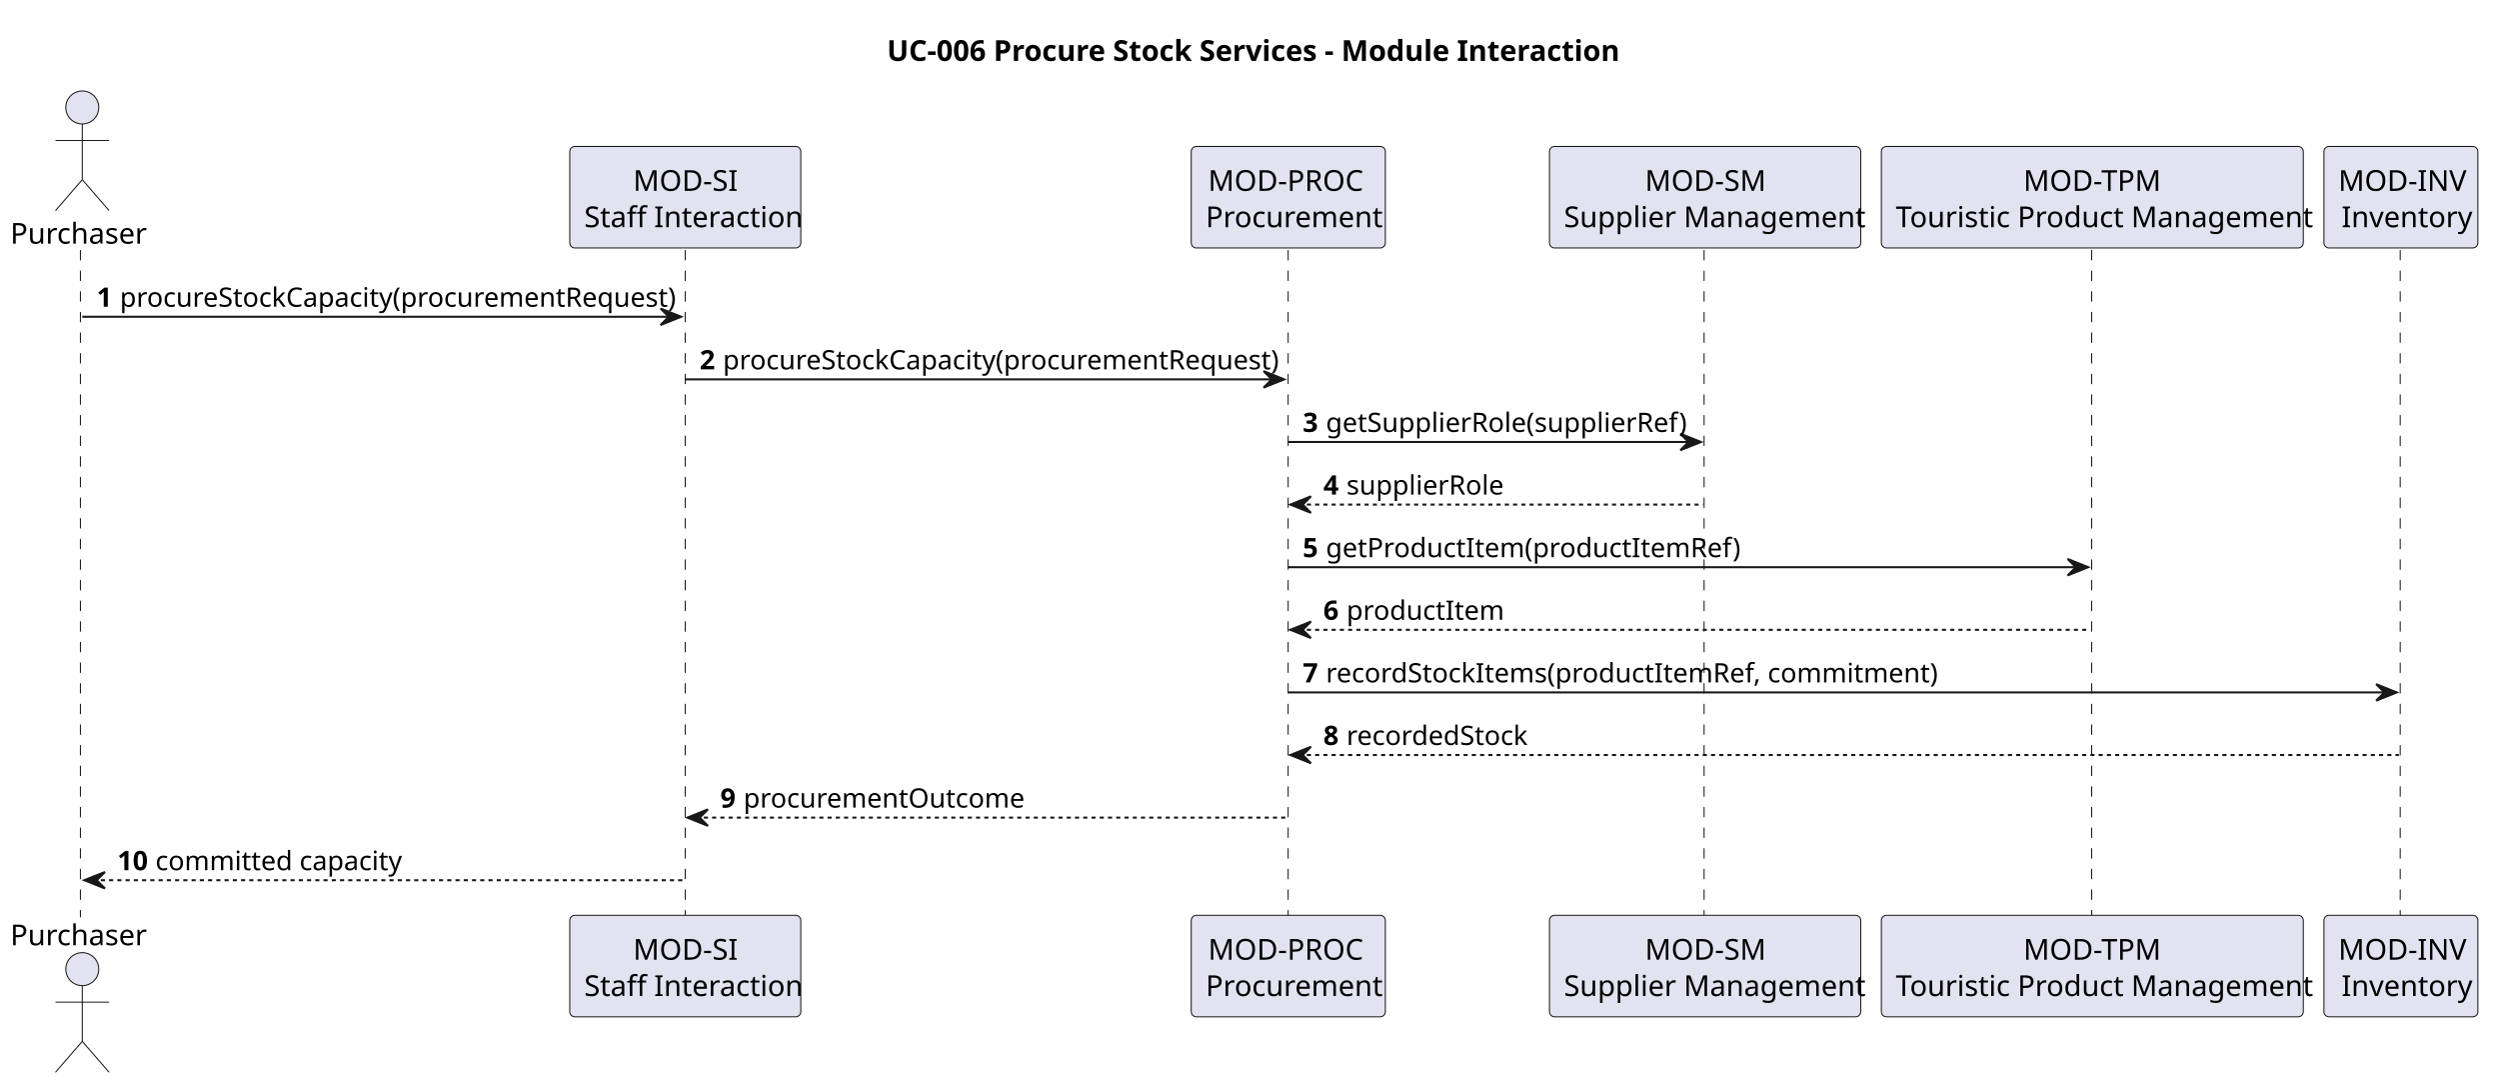
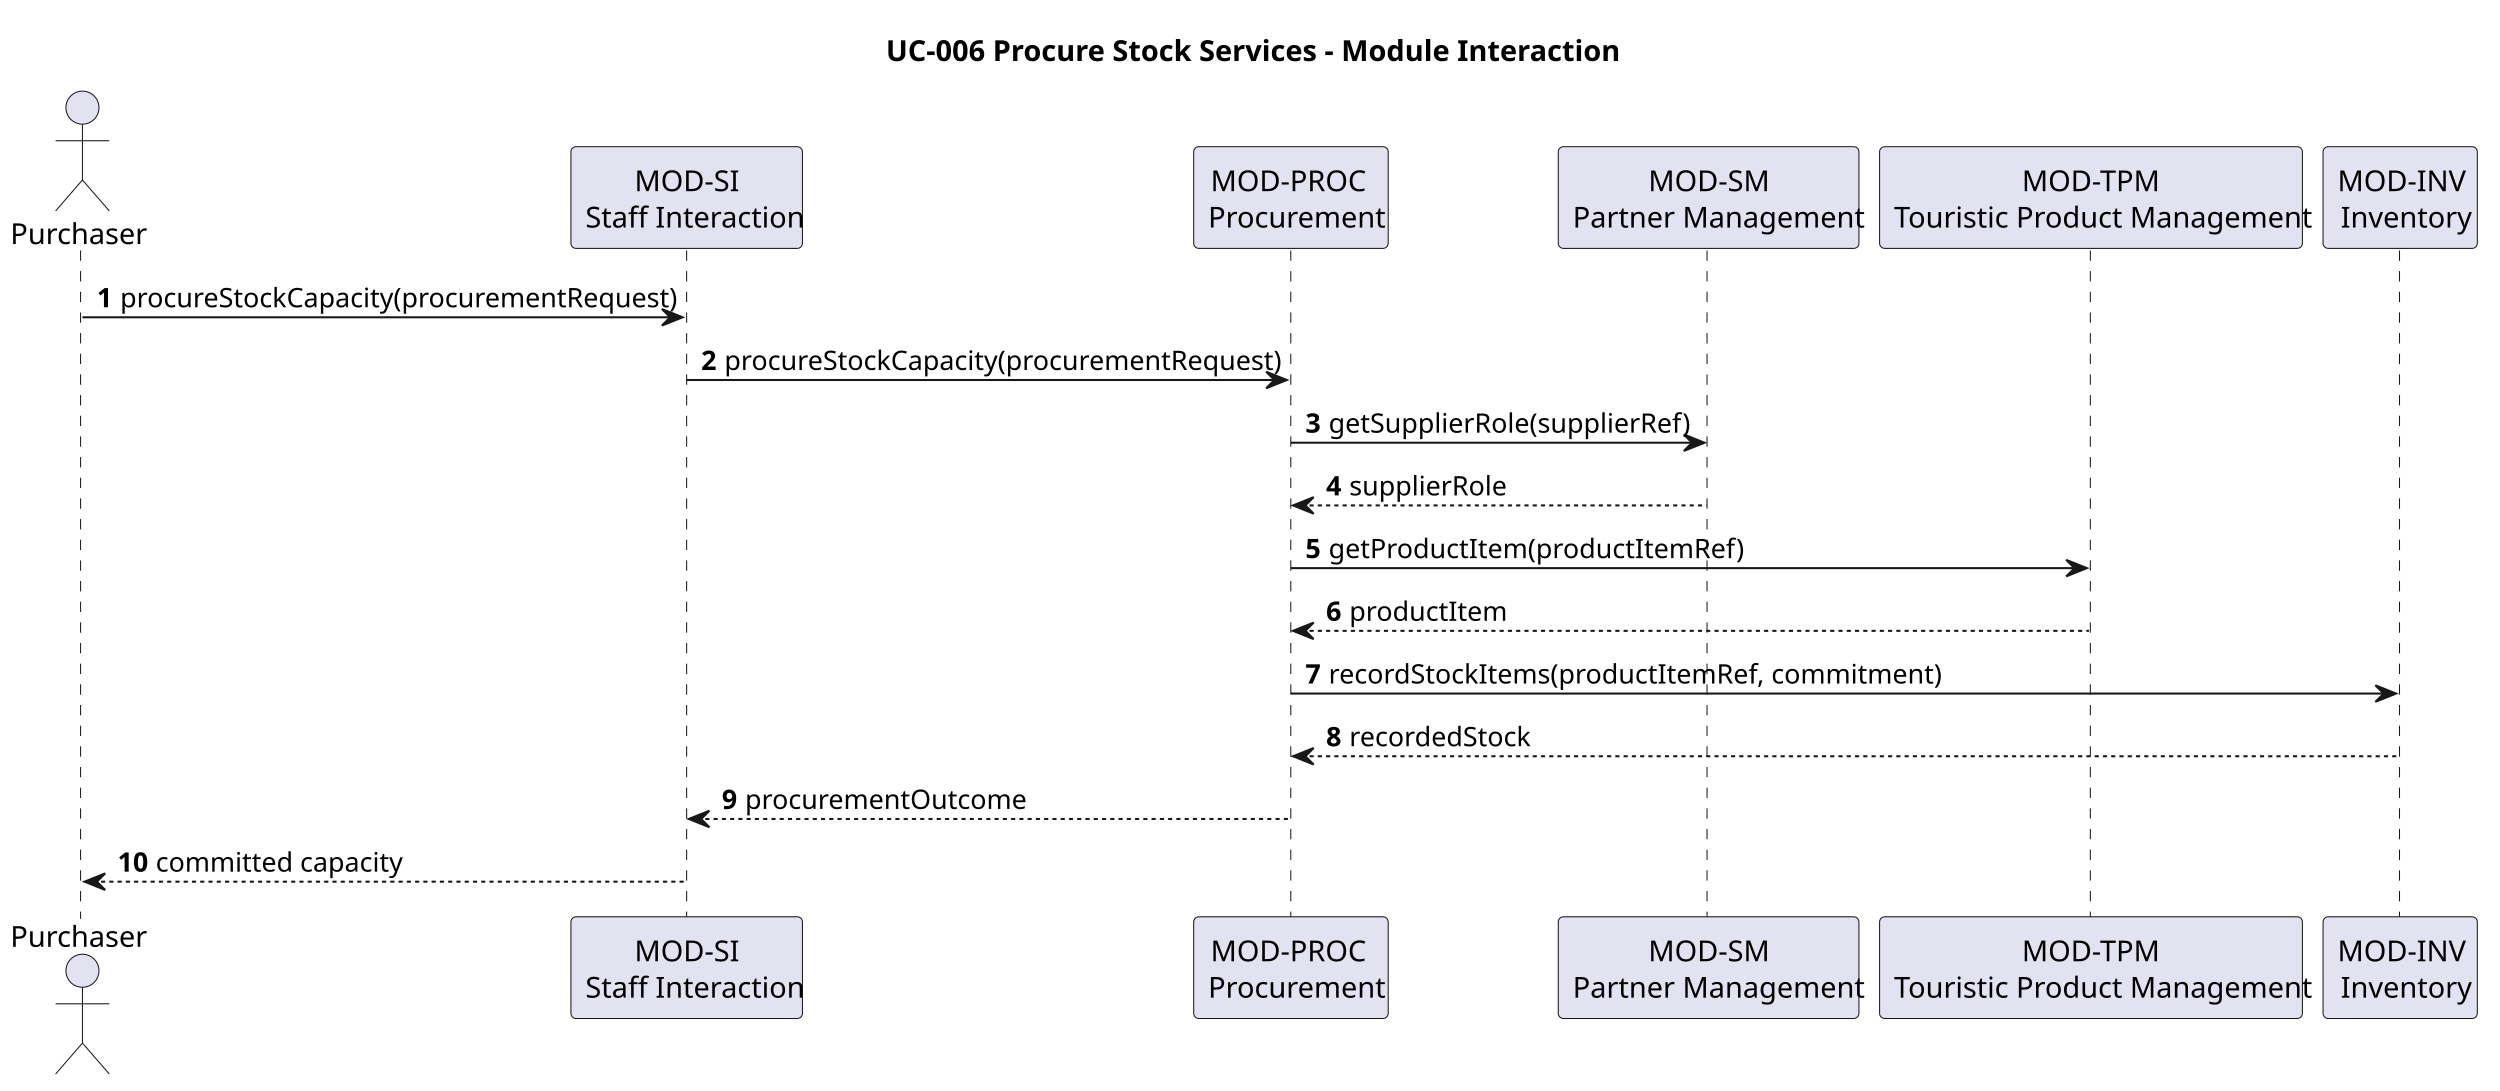
- <svg xmlns="http://www.w3.org/2000/svg" contentStyleType="text/css" data-diagram-type="SEQUENCE" height="528px" preserveAspectRatio="none" style="width:1212px;height:528px;background:#FFFFFF;" version="1.1" viewBox="0 0 1212 528" width="1212px" zoomAndPan="magnify">
+ <svg xmlns="http://www.w3.org/2000/svg" contentStyleType="text/css" data-diagram-type="SEQUENCE" height="528px" preserveAspectRatio="none" style="width:1210px;height:528px;background:#FFFFFF;" version="1.1" viewBox="0 0 1210 528" width="1210px" zoomAndPan="magnify">
  <defs />
  <g>
    <g class="title" data-source-line="1">
-       <text fill="#000000" font-family="sans-serif" font-size="14" font-weight="700" lengthAdjust="spacing" textLength="345.44" x="430.156" y="29.533">UC-006 Procure Stock Services - Module Interaction</text>
+       <text fill="#000000" font-family="sans-serif" font-size="14" font-weight="700" lengthAdjust="spacing" textLength="345.44" x="428.792" y="29.533">UC-006 Procure Stock Services - Module Interaction</text>
    </g>
    <g class="participant-lifeline" data-entity-uid="part1" data-qualified-name="Purchaser" data-source-line="3" id="part1-lifeline">
      <g>
        <rect fill="#000000" fill-opacity="0" height="323.516" width="8" x="35.903" y="121.219" />
        <line style="stroke:#181818;stroke-width:0.5;stroke-dasharray:5,5;" x1="39" x2="39" y1="121.219" y2="444.734" />
      </g>
    </g>
    <g class="participant-lifeline" data-entity-uid="part2" data-qualified-name="SI" data-source-line="4" id="part2-lifeline">
      <g>
        <rect fill="#000000" fill-opacity="0" height="323.516" width="8" x="328.359" y="121.219" />
        <line style="stroke:#181818;stroke-width:0.5;stroke-dasharray:5,5;" x1="332.332" x2="332.332" y1="121.219" y2="444.734" />
      </g>
    </g>
    <g class="participant-lifeline" data-entity-uid="part3" data-qualified-name="PROC" data-source-line="5" id="part3-lifeline">
      <g>
        <rect fill="#000000" fill-opacity="0" height="323.516" width="8" x="620.815" y="121.219" />
        <line style="stroke:#181818;stroke-width:0.5;stroke-dasharray:5,5;" x1="624.743" x2="624.743" y1="121.219" y2="444.734" />
      </g>
    </g>
    <g class="participant-lifeline" data-entity-uid="part4" data-qualified-name="SM" data-source-line="6" id="part4-lifeline">
      <g>
        <rect fill="#000000" fill-opacity="0" height="323.516" width="8" x="822.963" y="121.219" />
-         <line style="stroke:#181818;stroke-width:0.5;stroke-dasharray:5,5;" x1="826.477" x2="826.477" y1="121.219" y2="444.734" />
+         <line style="stroke:#181818;stroke-width:0.5;stroke-dasharray:5,5;" x1="826.205" x2="826.205" y1="121.219" y2="444.734" />
      </g>
    </g>
    <g class="participant-lifeline" data-entity-uid="part5" data-qualified-name="TPM" data-source-line="7" id="part5-lifeline">
      <g>
-         <rect fill="#000000" fill-opacity="0" height="323.516" width="8" x="1010.769" y="121.219" />
-         <line style="stroke:#181818;stroke-width:0.5;stroke-dasharray:5,5;" x1="1014.449" x2="1014.449" y1="121.219" y2="444.734" />
+         <rect fill="#000000" fill-opacity="0" height="323.516" width="8" x="1008.042" y="121.219" />
+         <line style="stroke:#181818;stroke-width:0.5;stroke-dasharray:5,5;" x1="1011.722" x2="1011.722" y1="121.219" y2="444.734" />
      </g>
    </g>
    <g class="participant-lifeline" data-entity-uid="part6" data-qualified-name="INV" data-source-line="8" id="part6-lifeline">
      <g>
-         <rect fill="#000000" fill-opacity="0" height="323.516" width="8" x="1160.421" y="121.219" />
-         <line style="stroke:#181818;stroke-width:0.5;stroke-dasharray:5,5;" x1="1164.09" x2="1164.09" y1="121.219" y2="444.734" />
+         <rect fill="#000000" fill-opacity="0" height="323.516" width="8" x="1157.693" y="121.219" />
+         <line style="stroke:#181818;stroke-width:0.5;stroke-dasharray:5,5;" x1="1161.362" x2="1161.362" y1="121.219" y2="444.734" />
      </g>
    </g>
    <g class="participant participant-head" data-entity-uid="part1" data-qualified-name="Purchaser" data-source-line="3" id="part1-head">
      <text fill="#000000" font-family="sans-serif" font-size="14" lengthAdjust="spacing" textLength="63.807" x="5" y="118.143">Purchaser</text>
      <ellipse cx="39.903" cy="52.109" fill="#E2E2F0" rx="8" ry="8" style="stroke:#181818;stroke-width:0.5;" />
      <path d="M39.903,60.109 L39.903,87.109 M26.903,68.109 L52.903,68.109 M39.903,87.109 L26.903,102.109 M39.903,87.109 L52.903,102.109" fill="none" style="stroke:#181818;stroke-width:0.5;" />
    </g>
    <g class="participant participant-tail" data-entity-uid="part1" data-qualified-name="Purchaser" data-source-line="3" id="part1-tail">
      <text fill="#000000" font-family="sans-serif" font-size="14" lengthAdjust="spacing" textLength="63.807" x="5" y="458.268">Purchaser</text>
      <ellipse cx="39.903" cy="469.844" fill="#E2E2F0" rx="8" ry="8" style="stroke:#181818;stroke-width:0.5;" />
      <path d="M39.903,477.844 L39.903,504.844 M26.903,485.844 L52.903,485.844 M39.903,504.844 L26.903,519.844 M39.903,504.844 L52.903,519.844" fill="none" style="stroke:#181818;stroke-width:0.5;" />
    </g>
    <g class="participant participant-head" data-entity-uid="part2" data-qualified-name="SI" data-source-line="4" id="part2-head">
      <rect fill="#E2E2F0" height="49.219" rx="2.5" ry="2.5" style="stroke:#181818;stroke-width:0.5;" width="112.055" x="276.332" y="71" />
      <text fill="#000000" font-family="sans-serif" font-size="14" lengthAdjust="spacing" textLength="50.552" x="307.084" y="92.533">MOD-SI</text>
      <text fill="#000000" font-family="sans-serif" font-size="14" lengthAdjust="spacing" textLength="98.055" x="283.332" y="110.143">Staff Interaction</text>
    </g>
    <g class="participant participant-tail" data-entity-uid="part2" data-qualified-name="SI" data-source-line="4" id="part2-tail">
      <rect fill="#E2E2F0" height="49.219" rx="2.5" ry="2.5" style="stroke:#181818;stroke-width:0.5;" width="112.055" x="276.332" y="443.734" />
      <text fill="#000000" font-family="sans-serif" font-size="14" lengthAdjust="spacing" textLength="50.552" x="307.084" y="465.268">MOD-SI</text>
      <text fill="#000000" font-family="sans-serif" font-size="14" lengthAdjust="spacing" textLength="98.055" x="283.332" y="482.877">Staff Interaction</text>
    </g>
    <g class="participant participant-head" data-entity-uid="part3" data-qualified-name="PROC" data-source-line="5" id="part3-head">
      <rect fill="#E2E2F0" height="49.219" rx="2.5" ry="2.5" style="stroke:#181818;stroke-width:0.5;" width="94.144" x="577.743" y="71" />
      <text fill="#000000" font-family="sans-serif" font-size="14" lengthAdjust="spacing" textLength="77.772" x="585.929" y="92.533">MOD-PROC</text>
      <text fill="#000000" font-family="sans-serif" font-size="14" lengthAdjust="spacing" textLength="80.144" x="584.743" y="110.143">Procurement</text>
    </g>
    <g class="participant participant-tail" data-entity-uid="part3" data-qualified-name="PROC" data-source-line="5" id="part3-tail">
      <rect fill="#E2E2F0" height="49.219" rx="2.5" ry="2.5" style="stroke:#181818;stroke-width:0.5;" width="94.144" x="577.743" y="443.734" />
      <text fill="#000000" font-family="sans-serif" font-size="14" lengthAdjust="spacing" textLength="77.772" x="585.929" y="465.268">MOD-PROC</text>
      <text fill="#000000" font-family="sans-serif" font-size="14" lengthAdjust="spacing" textLength="80.144" x="584.743" y="482.877">Procurement</text>
    </g>
    <g class="participant participant-head" data-entity-uid="part4" data-qualified-name="SM" data-source-line="6" id="part4-head">
-       <rect fill="#E2E2F0" height="49.219" rx="2.5" ry="2.5" style="stroke:#181818;stroke-width:0.5;" width="150.972" x="751.477" y="71" />
+       <rect fill="#E2E2F0" height="49.219" rx="2.5" ry="2.5" style="stroke:#181818;stroke-width:0.5;" width="145.517" x="754.205" y="71" />
      <text fill="#000000" font-family="sans-serif" font-size="14" lengthAdjust="spacing" textLength="58.324" x="797.801" y="92.533">MOD-SM</text>
-       <text fill="#000000" font-family="sans-serif" font-size="14" lengthAdjust="spacing" textLength="136.972" x="758.477" y="110.143">Supplier Management</text>
+       <text fill="#000000" font-family="sans-serif" font-size="14" lengthAdjust="spacing" textLength="131.517" x="761.205" y="110.143">Partner Management</text>
    </g>
    <g class="participant participant-tail" data-entity-uid="part4" data-qualified-name="SM" data-source-line="6" id="part4-tail">
-       <rect fill="#E2E2F0" height="49.219" rx="2.5" ry="2.5" style="stroke:#181818;stroke-width:0.5;" width="150.972" x="751.477" y="443.734" />
+       <rect fill="#E2E2F0" height="49.219" rx="2.5" ry="2.5" style="stroke:#181818;stroke-width:0.5;" width="145.517" x="754.205" y="443.734" />
      <text fill="#000000" font-family="sans-serif" font-size="14" lengthAdjust="spacing" textLength="58.324" x="797.801" y="465.268">MOD-SM</text>
-       <text fill="#000000" font-family="sans-serif" font-size="14" lengthAdjust="spacing" textLength="136.972" x="758.477" y="482.877">Supplier Management</text>
+       <text fill="#000000" font-family="sans-serif" font-size="14" lengthAdjust="spacing" textLength="131.517" x="761.205" y="482.877">Partner Management</text>
    </g>
    <g class="participant participant-head" data-entity-uid="part5" data-qualified-name="TPM" data-source-line="7" id="part5-head">
-       <rect fill="#E2E2F0" height="49.219" rx="2.5" ry="2.5" style="stroke:#181818;stroke-width:0.5;" width="204.641" x="912.449" y="71" />
-       <text fill="#000000" font-family="sans-serif" font-size="14" lengthAdjust="spacing" textLength="66.876" x="981.332" y="92.533">MOD-TPM</text>
-       <text fill="#000000" font-family="sans-serif" font-size="14" lengthAdjust="spacing" textLength="190.641" x="919.449" y="110.143">Touristic Product Management</text>
+       <rect fill="#E2E2F0" height="49.219" rx="2.5" ry="2.5" style="stroke:#181818;stroke-width:0.5;" width="204.641" x="909.722" y="71" />
+       <text fill="#000000" font-family="sans-serif" font-size="14" lengthAdjust="spacing" textLength="66.876" x="978.604" y="92.533">MOD-TPM</text>
+       <text fill="#000000" font-family="sans-serif" font-size="14" lengthAdjust="spacing" textLength="190.641" x="916.722" y="110.143">Touristic Product Management</text>
    </g>
    <g class="participant participant-tail" data-entity-uid="part5" data-qualified-name="TPM" data-source-line="7" id="part5-tail">
-       <rect fill="#E2E2F0" height="49.219" rx="2.5" ry="2.5" style="stroke:#181818;stroke-width:0.5;" width="204.641" x="912.449" y="443.734" />
-       <text fill="#000000" font-family="sans-serif" font-size="14" lengthAdjust="spacing" textLength="66.876" x="981.332" y="465.268">MOD-TPM</text>
-       <text fill="#000000" font-family="sans-serif" font-size="14" lengthAdjust="spacing" textLength="190.641" x="919.449" y="482.877">Touristic Product Management</text>
+       <rect fill="#E2E2F0" height="49.219" rx="2.5" ry="2.5" style="stroke:#181818;stroke-width:0.5;" width="204.641" x="909.722" y="443.734" />
+       <text fill="#000000" font-family="sans-serif" font-size="14" lengthAdjust="spacing" textLength="66.876" x="978.604" y="465.268">MOD-TPM</text>
+       <text fill="#000000" font-family="sans-serif" font-size="14" lengthAdjust="spacing" textLength="190.641" x="916.722" y="482.877">Touristic Product Management</text>
    </g>
    <g class="participant participant-head" data-entity-uid="part6" data-qualified-name="INV" data-source-line="8" id="part6-head">
-       <rect fill="#E2E2F0" height="49.219" rx="2.5" ry="2.5" style="stroke:#181818;stroke-width:0.5;" width="74.662" x="1127.09" y="71" />
-       <text fill="#000000" font-family="sans-serif" font-size="14" lengthAdjust="spacing" textLength="60.662" x="1134.09" y="92.533">MOD-INV</text>
-       <text fill="#000000" font-family="sans-serif" font-size="14" lengthAdjust="spacing" textLength="57.586" x="1135.628" y="110.143">Inventory</text>
+       <rect fill="#E2E2F0" height="49.219" rx="2.5" ry="2.5" style="stroke:#181818;stroke-width:0.5;" width="74.662" x="1124.362" y="71" />
+       <text fill="#000000" font-family="sans-serif" font-size="14" lengthAdjust="spacing" textLength="60.662" x="1131.362" y="92.533">MOD-INV</text>
+       <text fill="#000000" font-family="sans-serif" font-size="14" lengthAdjust="spacing" textLength="57.586" x="1132.9" y="110.143">Inventory</text>
    </g>
    <g class="participant participant-tail" data-entity-uid="part6" data-qualified-name="INV" data-source-line="8" id="part6-tail">
-       <rect fill="#E2E2F0" height="49.219" rx="2.5" ry="2.5" style="stroke:#181818;stroke-width:0.5;" width="74.662" x="1127.09" y="443.734" />
-       <text fill="#000000" font-family="sans-serif" font-size="14" lengthAdjust="spacing" textLength="60.662" x="1134.09" y="465.268">MOD-INV</text>
-       <text fill="#000000" font-family="sans-serif" font-size="14" lengthAdjust="spacing" textLength="57.586" x="1135.628" y="482.877">Inventory</text>
+       <rect fill="#E2E2F0" height="49.219" rx="2.5" ry="2.5" style="stroke:#181818;stroke-width:0.5;" width="74.662" x="1124.362" y="443.734" />
+       <text fill="#000000" font-family="sans-serif" font-size="14" lengthAdjust="spacing" textLength="60.662" x="1131.362" y="465.268">MOD-INV</text>
+       <text fill="#000000" font-family="sans-serif" font-size="14" lengthAdjust="spacing" textLength="57.586" x="1132.9" y="482.877">Inventory</text>
    </g>
    <g class="message" data-entity-1="part1" data-entity-2="part2" data-source-line="10" id="msg1">
      <polygon fill="#181818" points="320.359,149.57,330.359,153.57,320.359,157.57,324.359,153.57" style="stroke:#181818;stroke-width:1;" />
      <line style="stroke:#181818;stroke-width:1;" x1="39.903" x2="326.359" y1="153.57" y2="153.57" />
      <text fill="#000000" font-family="sans-serif" font-size="13" font-weight="700" lengthAdjust="spacing" textLength="7.23" x="46.903" y="148.714">1</text>
      <text fill="#000000" font-family="sans-serif" font-size="13" lengthAdjust="spacing" textLength="257.226" x="58.133" y="148.714">procureStockCapacity(procurementRequest)</text>
    </g>
    <g class="message" data-entity-1="part2" data-entity-2="part3" data-source-line="11" id="msg2">
      <polygon fill="#181818" points="612.815,179.922,622.815,183.922,612.815,187.922,616.815,183.922" style="stroke:#181818;stroke-width:1;" />
      <line style="stroke:#181818;stroke-width:1;" x1="332.359" x2="618.815" y1="183.922" y2="183.922" />
      <text fill="#000000" font-family="sans-serif" font-size="13" font-weight="700" lengthAdjust="spacing" textLength="7.23" x="339.359" y="179.065">2</text>
      <text fill="#000000" font-family="sans-serif" font-size="13" lengthAdjust="spacing" textLength="257.226" x="350.589" y="179.065">procureStockCapacity(procurementRequest)</text>
    </g>
    <g class="message" data-entity-1="part3" data-entity-2="part4" data-source-line="12" id="msg3">
      <polygon fill="#181818" points="814.963,210.273,824.963,214.273,814.963,218.273,818.963,214.273" style="stroke:#181818;stroke-width:1;" />
      <line style="stroke:#181818;stroke-width:1;" x1="624.815" x2="820.963" y1="214.273" y2="214.273" />
      <text fill="#000000" font-family="sans-serif" font-size="13" font-weight="700" lengthAdjust="spacing" textLength="7.23" x="631.815" y="209.417">3</text>
      <text fill="#000000" font-family="sans-serif" font-size="13" lengthAdjust="spacing" textLength="166.918" x="643.045" y="209.417">getSupplierRole(supplierRef)</text>
    </g>
    <g class="message" data-entity-1="part4" data-entity-2="part3" data-source-line="13" id="msg4">
      <polygon fill="#181818" points="635.815,240.625,625.815,244.625,635.815,248.625,631.815,244.625" style="stroke:#181818;stroke-width:1;" />
      <line style="stroke:#181818;stroke-width:1;stroke-dasharray:2,2;" x1="629.815" x2="825.963" y1="244.625" y2="244.625" />
      <text fill="#000000" font-family="sans-serif" font-size="13" font-weight="700" lengthAdjust="spacing" textLength="7.23" x="641.815" y="239.769">4</text>
      <text fill="#000000" font-family="sans-serif" font-size="13" lengthAdjust="spacing" textLength="72.262" x="653.045" y="239.769">supplierRole</text>
    </g>
    <g class="message" data-entity-1="part3" data-entity-2="part5" data-source-line="14" id="msg5">
-       <polygon fill="#181818" points="1002.769,270.977,1012.769,274.977,1002.769,278.977,1006.769,274.977" style="stroke:#181818;stroke-width:1;" />
-       <line style="stroke:#181818;stroke-width:1;" x1="624.815" x2="1008.769" y1="274.977" y2="274.977" />
+       <polygon fill="#181818" points="1000.042,270.977,1010.042,274.977,1000.042,278.977,1004.042,274.977" style="stroke:#181818;stroke-width:1;" />
+       <line style="stroke:#181818;stroke-width:1;" x1="624.815" x2="1006.042" y1="274.977" y2="274.977" />
      <text fill="#000000" font-family="sans-serif" font-size="13" font-weight="700" lengthAdjust="spacing" textLength="7.23" x="631.815" y="270.12">5</text>
      <text fill="#000000" font-family="sans-serif" font-size="13" lengthAdjust="spacing" textLength="185.688" x="643.045" y="270.12">getProductItem(productItemRef)</text>
    </g>
    <g class="message" data-entity-1="part5" data-entity-2="part3" data-source-line="15" id="msg6">
      <polygon fill="#181818" points="635.815,301.328,625.815,305.328,635.815,309.328,631.815,305.328" style="stroke:#181818;stroke-width:1;" />
-       <line style="stroke:#181818;stroke-width:1;stroke-dasharray:2,2;" x1="629.815" x2="1013.769" y1="305.328" y2="305.328" />
+       <line style="stroke:#181818;stroke-width:1;stroke-dasharray:2,2;" x1="629.815" x2="1011.042" y1="305.328" y2="305.328" />
      <text fill="#000000" font-family="sans-serif" font-size="13" font-weight="700" lengthAdjust="spacing" textLength="7.23" x="641.815" y="300.472">6</text>
      <text fill="#000000" font-family="sans-serif" font-size="13" lengthAdjust="spacing" textLength="68.644" x="653.045" y="300.472">productItem</text>
    </g>
    <g class="message" data-entity-1="part3" data-entity-2="part6" data-source-line="16" id="msg7">
-       <polygon fill="#181818" points="1152.421,331.68,1162.421,335.68,1152.421,339.68,1156.421,335.68" style="stroke:#181818;stroke-width:1;" />
-       <line style="stroke:#181818;stroke-width:1;" x1="624.815" x2="1158.421" y1="335.68" y2="335.68" />
+       <polygon fill="#181818" points="1149.693,331.68,1159.693,335.68,1149.693,339.68,1153.693,335.68" style="stroke:#181818;stroke-width:1;" />
+       <line style="stroke:#181818;stroke-width:1;" x1="624.815" x2="1155.693" y1="335.68" y2="335.68" />
      <text fill="#000000" font-family="sans-serif" font-size="13" font-weight="700" lengthAdjust="spacing" textLength="7.23" x="631.815" y="330.823">7</text>
      <text fill="#000000" font-family="sans-serif" font-size="13" lengthAdjust="spacing" textLength="276.688" x="643.045" y="330.823">recordStockItems(productItemRef, commitment)</text>
    </g>
    <g class="message" data-entity-1="part6" data-entity-2="part3" data-source-line="17" id="msg8">
      <polygon fill="#181818" points="635.815,362.031,625.815,366.031,635.815,370.031,631.815,366.031" style="stroke:#181818;stroke-width:1;" />
-       <line style="stroke:#181818;stroke-width:1;stroke-dasharray:2,2;" x1="629.815" x2="1163.421" y1="366.031" y2="366.031" />
+       <line style="stroke:#181818;stroke-width:1;stroke-dasharray:2,2;" x1="629.815" x2="1160.693" y1="366.031" y2="366.031" />
      <text fill="#000000" font-family="sans-serif" font-size="13" font-weight="700" lengthAdjust="spacing" textLength="7.23" x="641.815" y="361.175">8</text>
      <text fill="#000000" font-family="sans-serif" font-size="13" lengthAdjust="spacing" textLength="83.821" x="653.045" y="361.175">recordedStock</text>
    </g>
    <g class="message" data-entity-1="part3" data-entity-2="part2" data-source-line="18" id="msg9">
      <polygon fill="#181818" points="343.359,392.383,333.359,396.383,343.359,400.383,339.359,396.383" style="stroke:#181818;stroke-width:1;" />
      <line style="stroke:#181818;stroke-width:1;stroke-dasharray:2,2;" x1="337.359" x2="623.815" y1="396.383" y2="396.383" />
      <text fill="#000000" font-family="sans-serif" font-size="13" font-weight="700" lengthAdjust="spacing" textLength="7.23" x="349.359" y="391.526">9</text>
      <text fill="#000000" font-family="sans-serif" font-size="13" lengthAdjust="spacing" textLength="125.722" x="360.589" y="391.526">procurementOutcome</text>
    </g>
    <g class="message" data-entity-1="part2" data-entity-2="part1" data-source-line="19" id="msg10">
      <polygon fill="#181818" points="50.903,422.734,40.903,426.734,50.903,430.734,46.903,426.734" style="stroke:#181818;stroke-width:1;" />
      <line style="stroke:#181818;stroke-width:1;stroke-dasharray:2,2;" x1="44.903" x2="331.359" y1="426.734" y2="426.734" />
      <text fill="#000000" font-family="sans-serif" font-size="13" font-weight="700" lengthAdjust="spacing" textLength="14.46" x="56.903" y="421.878">10</text>
      <text fill="#000000" font-family="sans-serif" font-size="13" lengthAdjust="spacing" textLength="111.262" x="75.363" y="421.878">committed capacity</text>
    </g>
  </g>
</svg>
